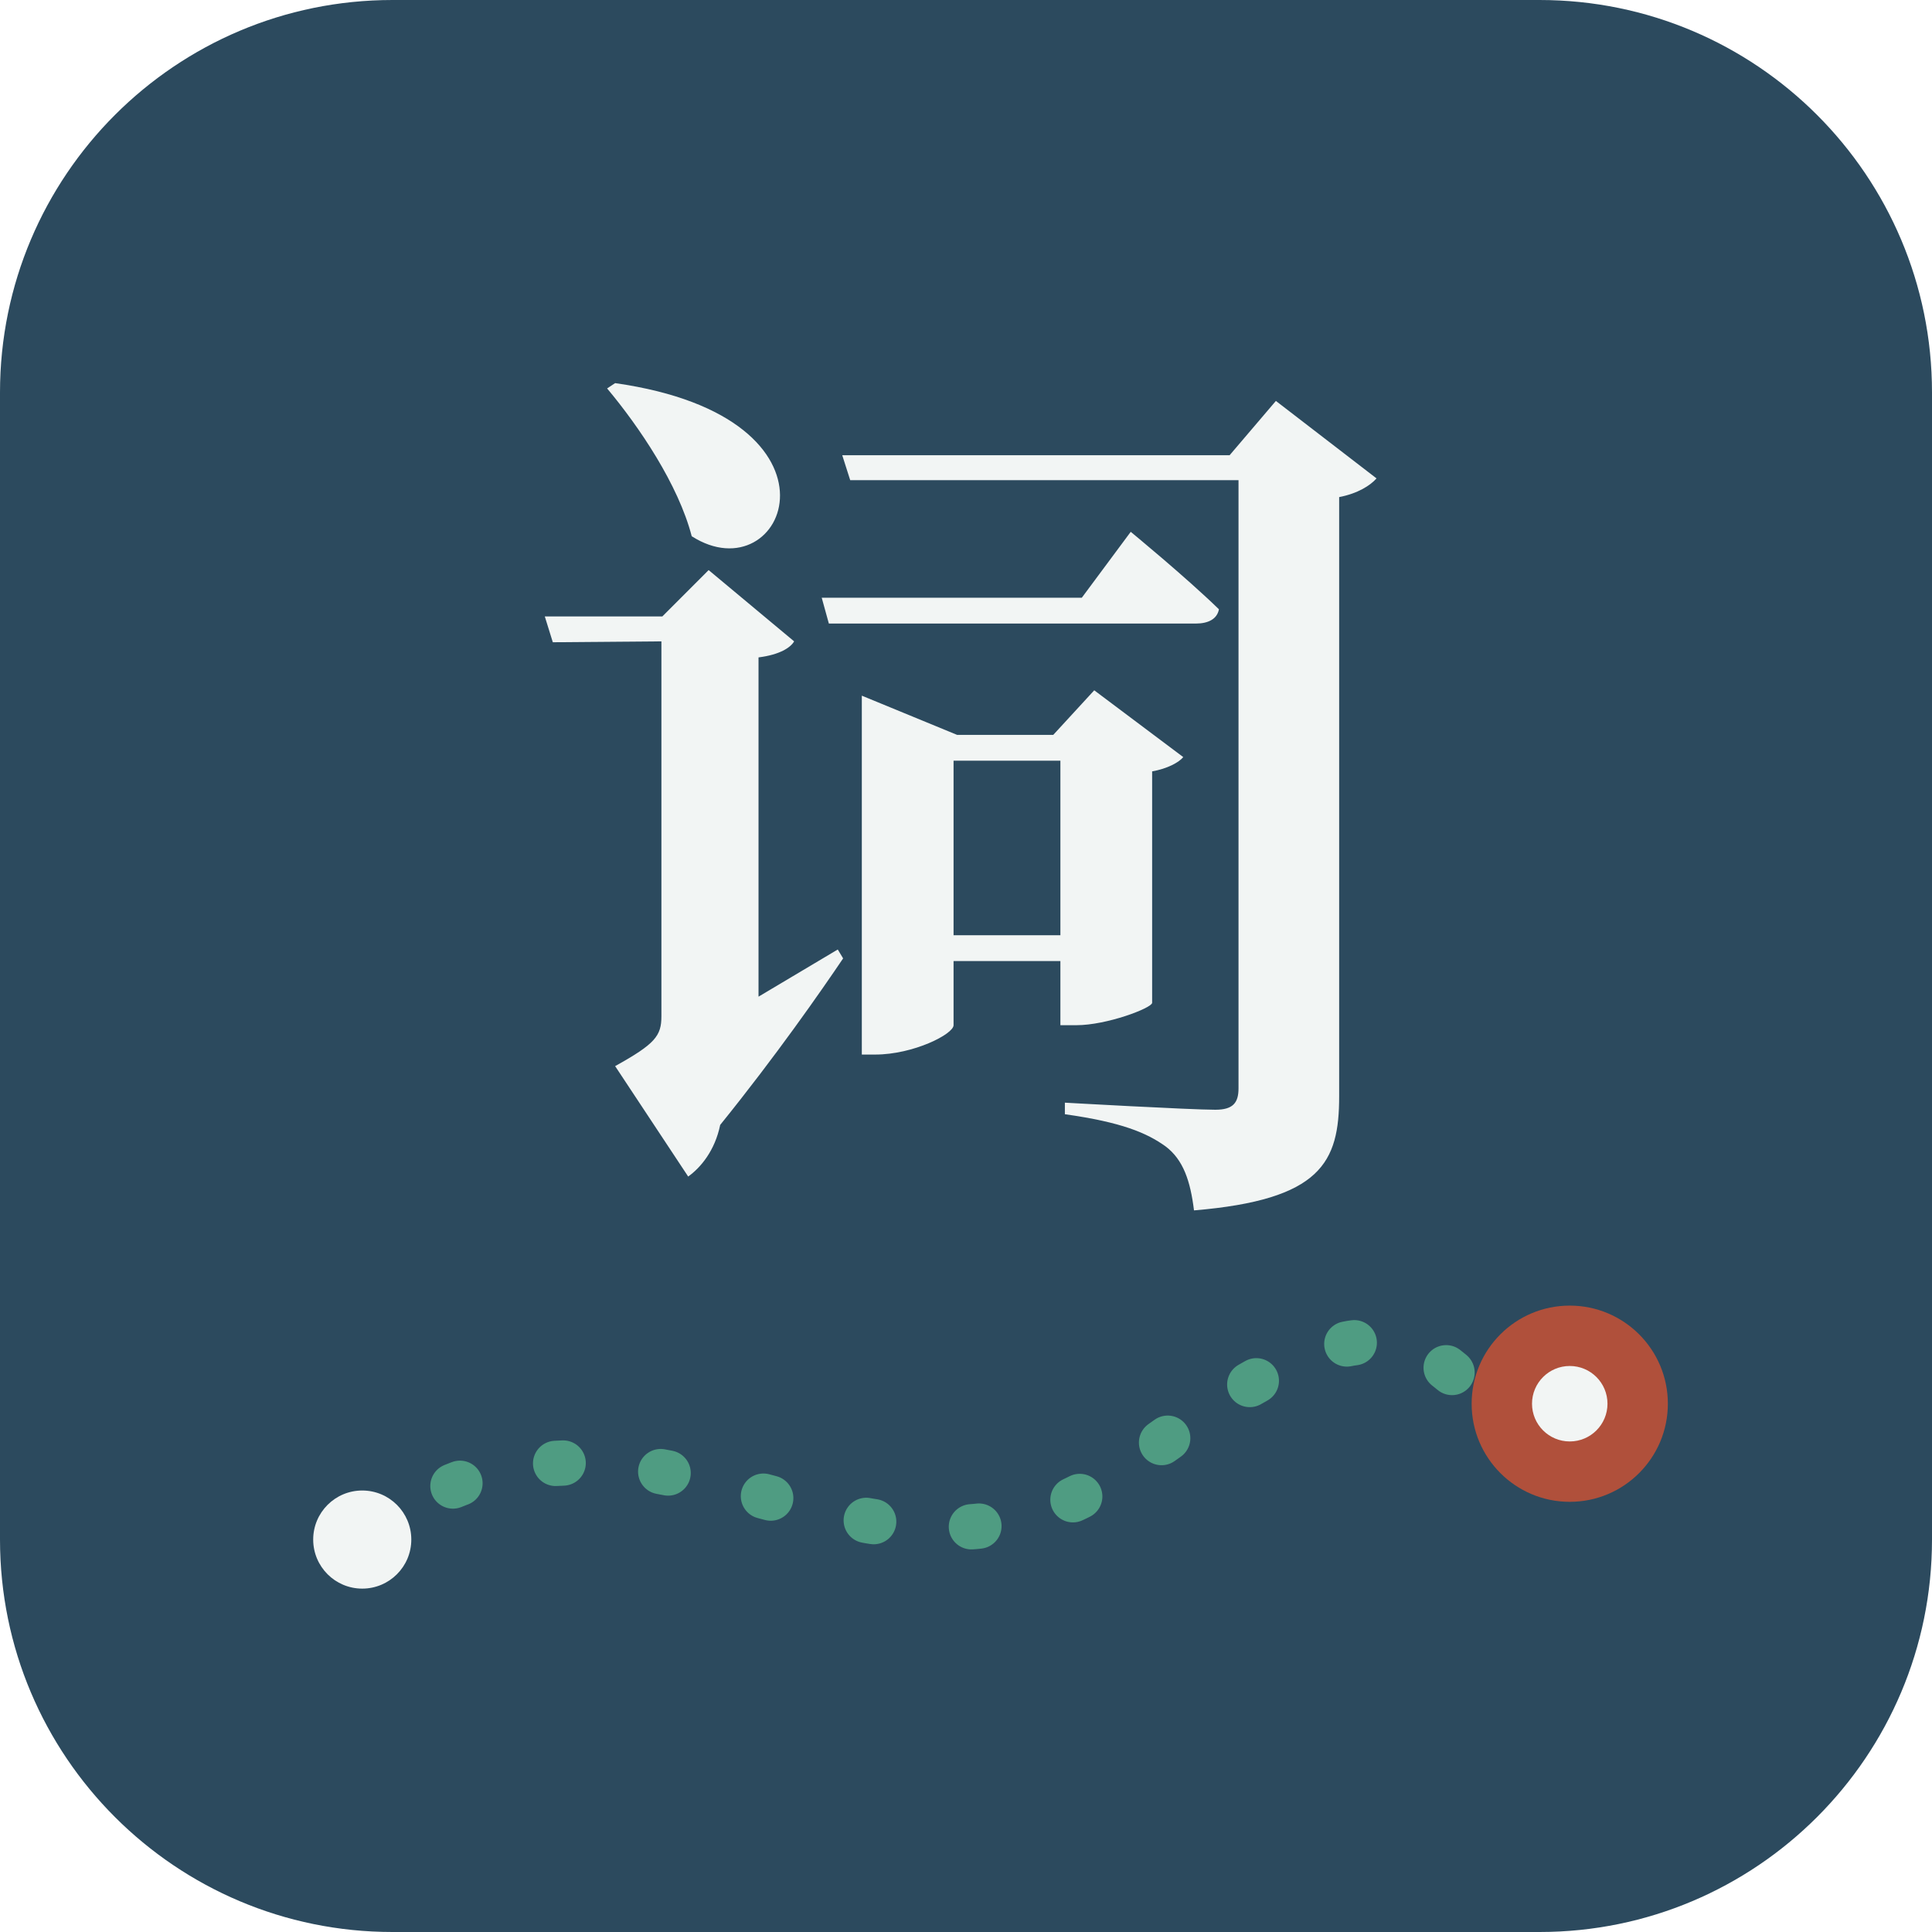
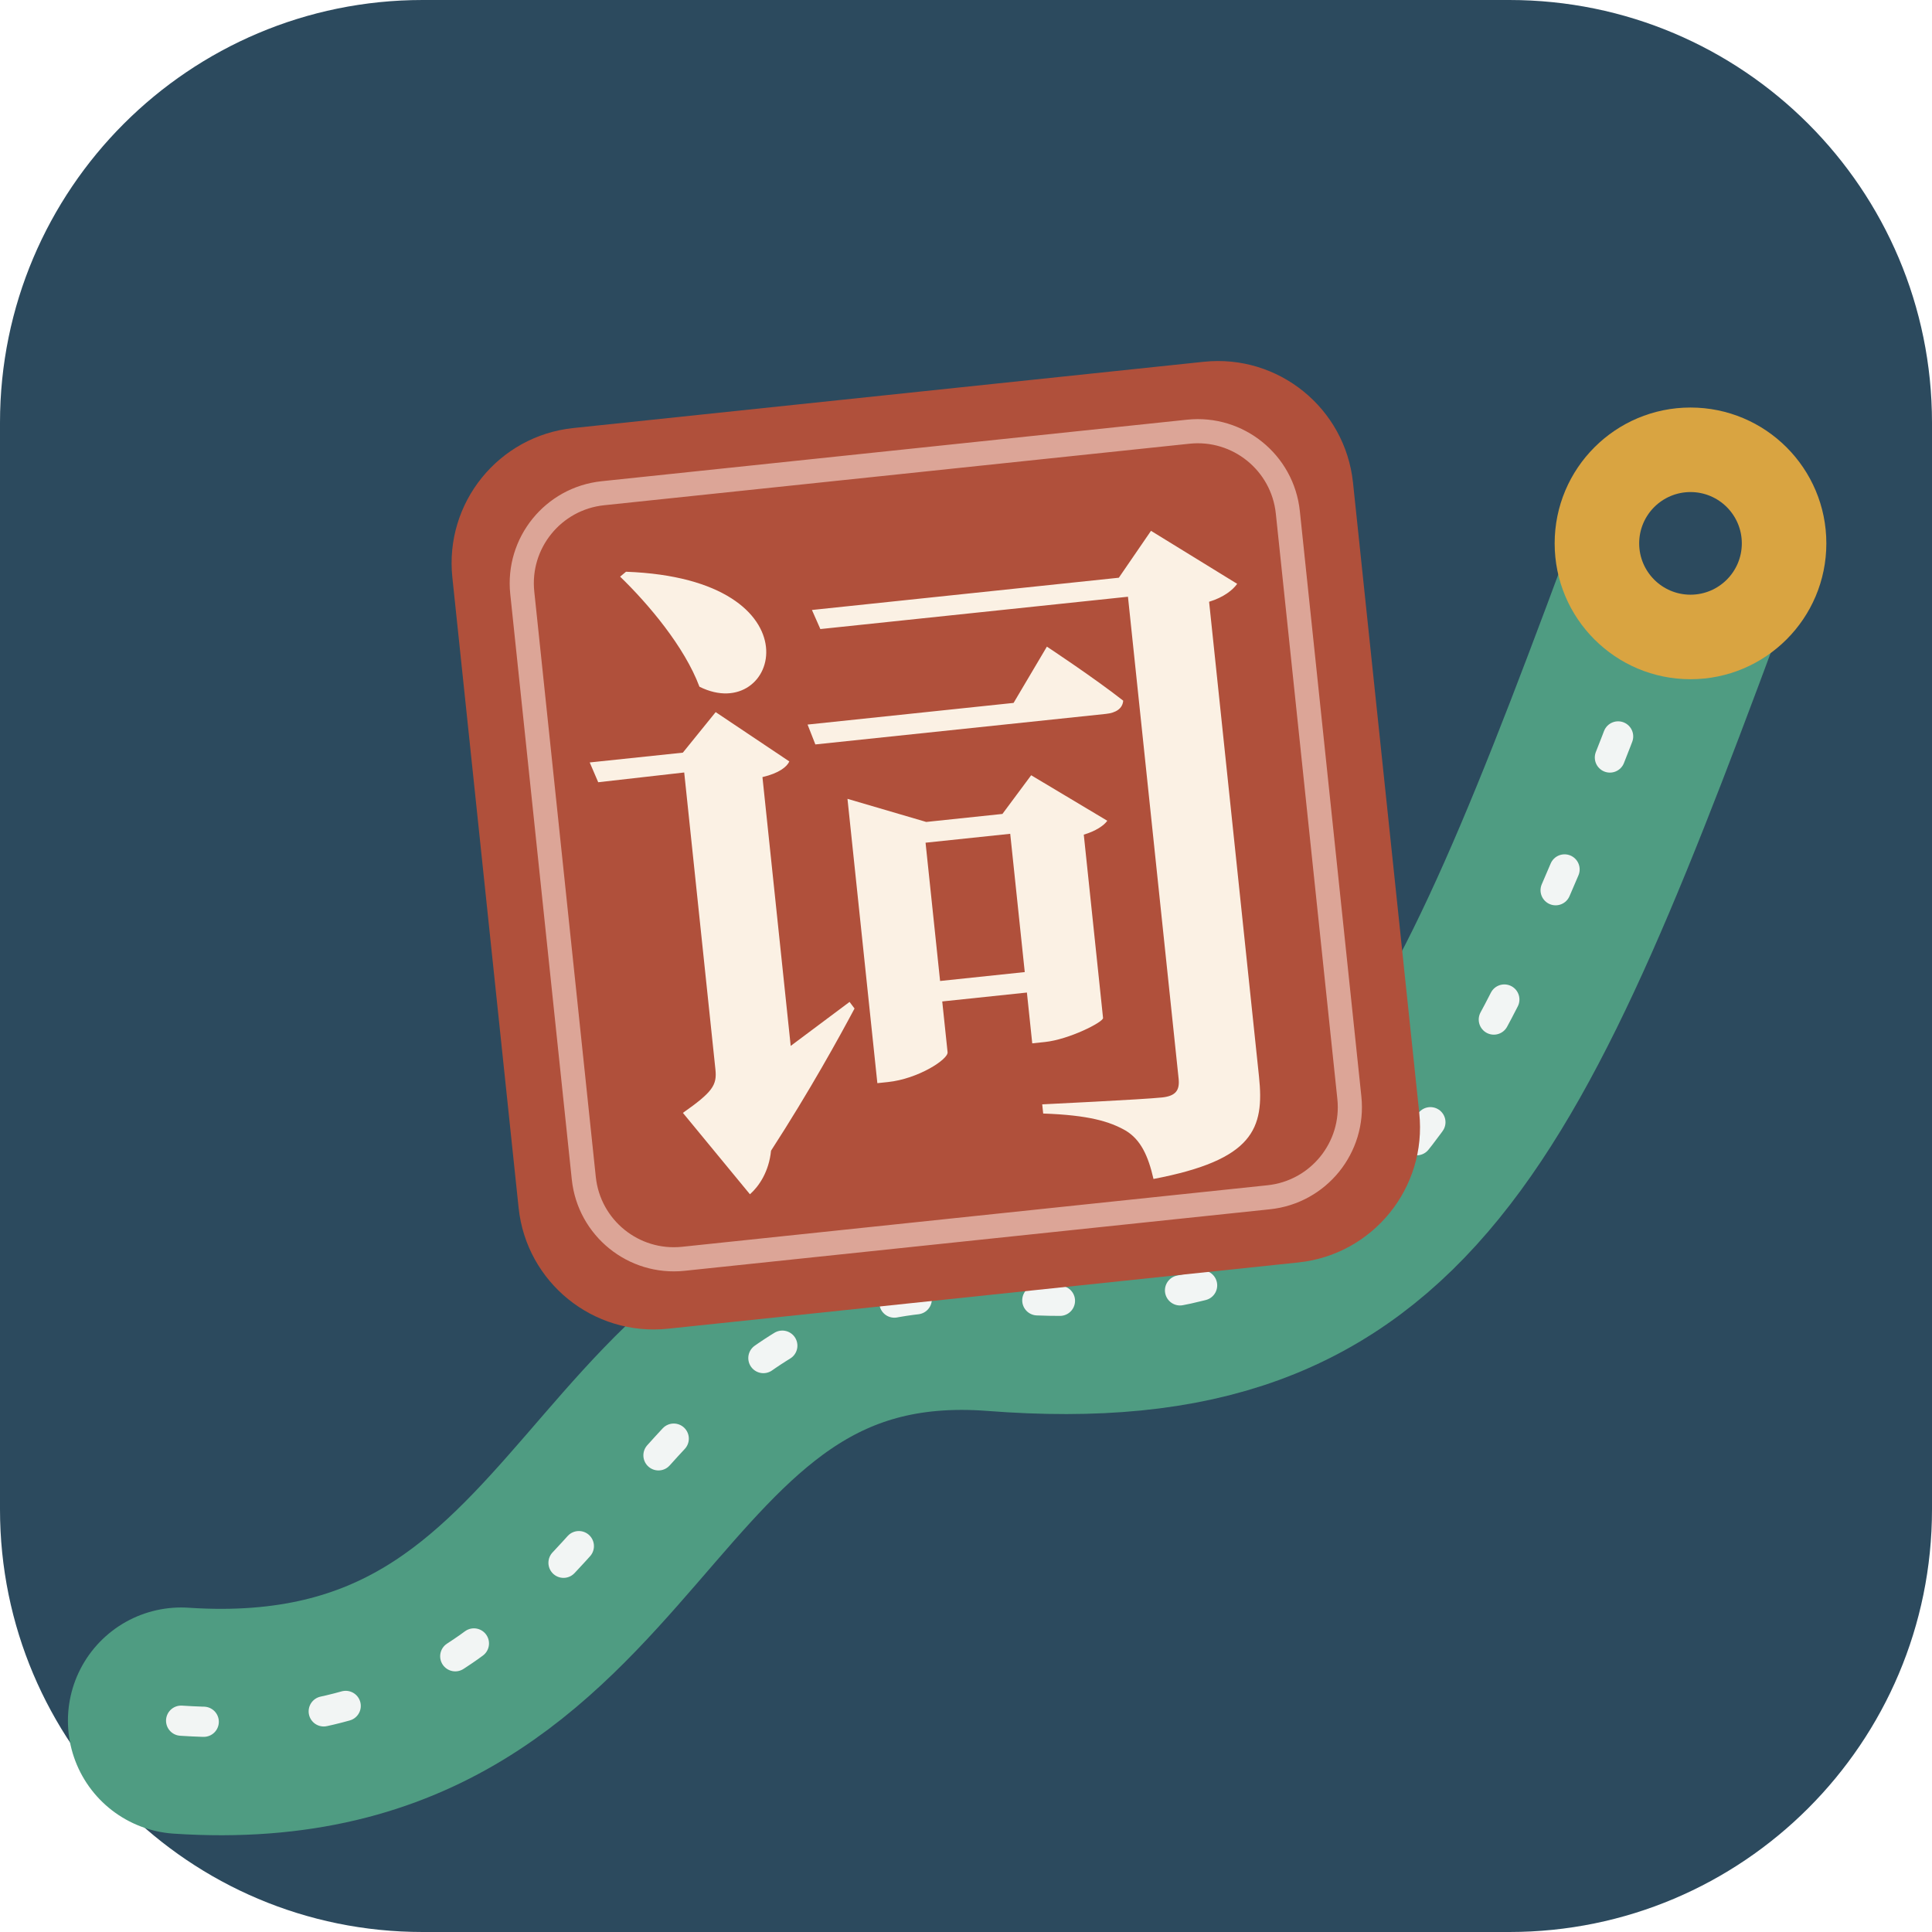
- <svg xmlns="http://www.w3.org/2000/svg" viewBox="0 0 512 512">
-   <rect width="512" height="512" rx="104" fill="#2c4a5e" />
-   <path d="M96 408 C 170 350, 230 440, 300 388 S 380 350, 416 404" fill="none" stroke="#4f9c82" stroke-width="12" stroke-linecap="round" stroke-dasharray="2 26" />
-   <circle cx="96" cy="408" r="13" fill="#f2f5f4" />
-   <path d="M416 404 m0 -52 a30 30 0 1 1 0.01 0 z" fill="none" />
-   <circle cx="416" cy="372" r="26" fill="#b0503b" />
-   <circle cx="416" cy="372" r="10" fill="#f2f5f4" />
-   <path d="M416 398 l-14 -14 h28 z" fill="#b0503b" />
-   <text x="256" y="300" font-family="Noto Sans SC, Noto Serif CJK SC, serif" font-size="236" font-weight="700" text-anchor="middle" fill="#f2f5f4">词</text>
+ <svg xmlns="http://www.w3.org/2000/svg" viewBox="0 0 128 128">
+   <rect width="128" height="128" rx="28" fill="#2c4a5e" />
+   <path d="M12 114C42 116 40 84 66 86S98 74 112 36" fill="none" stroke="#4f9c82" stroke-width="15" stroke-linecap="round" />
+   <path d="M12 114C42 116 40 84 66 86S98 74 112 36" fill="none" stroke="#f2f5f4" stroke-width="2" stroke-linecap="round" stroke-dasharray="1.5 8" />
+   <g transform="rotate(-6 62 56)">
+     <rect x="32" y="26" width="60" height="60" rx="9" fill="#b0503b" />
+     <rect x="36.5" y="30.5" width="51" height="51" rx="6" fill="none" stroke="#f0c9bd" stroke-width="1.6" opacity=".7" />
+     <g transform="translate(38.5 34) scale(.47)">
+       <path d="M68.5 20.6 63 28H33.8L34.6 30.9H75.8C77.2 30.9 78.2 30.4 78.4 29.3C74.7 25.7 68.5 20.6 68.5 20.6ZM10.6 3.9 9.7 4.5C13.3 8.8 17.7 15.3 19.2 21.1C29.7 27.8 38 7.8 10.6 3.9ZM26.7 34.7C29.1 34.4 30.3 33.6 30.7 32.9L21.1 24.9L15.9 30.1H2.7L3.6 33L15.8 32.9V75C15.8 77.2 15.1 78.1 10.6 80.6L18.8 93C20.2 92 21.8 90.1 22.4 87.2C28.7 79.4 33.7 72.2 36.2 68.5L35.6 67.5L26.7 72.8ZM79.6 12H36.1L37 14.8H80.6V83.1C80.6 84.7 80 85.5 78 85.5C75.2 85.5 61.1 84.7 61.1 84.7V86C67.5 86.9 70.3 88.1 72.4 89.6C74.4 91.1 75.2 93.5 75.6 96.8C89.9 95.6 91.9 91.4 91.9 84V16.7C94 16.3 95.4 15.4 96.1 14.6L84.8 5.9ZM48.6 76V68.8H60.6V76H62.4C65.8 76 70.8 74.1 70.9 73.5V47.5C72.6 47.2 73.9 46.5 74.4 45.9L64.4 38.4L59.8 43.4H49L38.3 39V79.3H39.8C44.1 79.3 48.6 77 48.6 76ZM60.6 46.3V65.9H48.6V46.3Z" fill="#fbf1e4" />
+     </g>
+   </g>
+   <circle cx="112" cy="36" r="9" fill="#d9a441" />
+   <circle cx="112" cy="36" r="3.4" fill="#2c4a5e" />
</svg>
